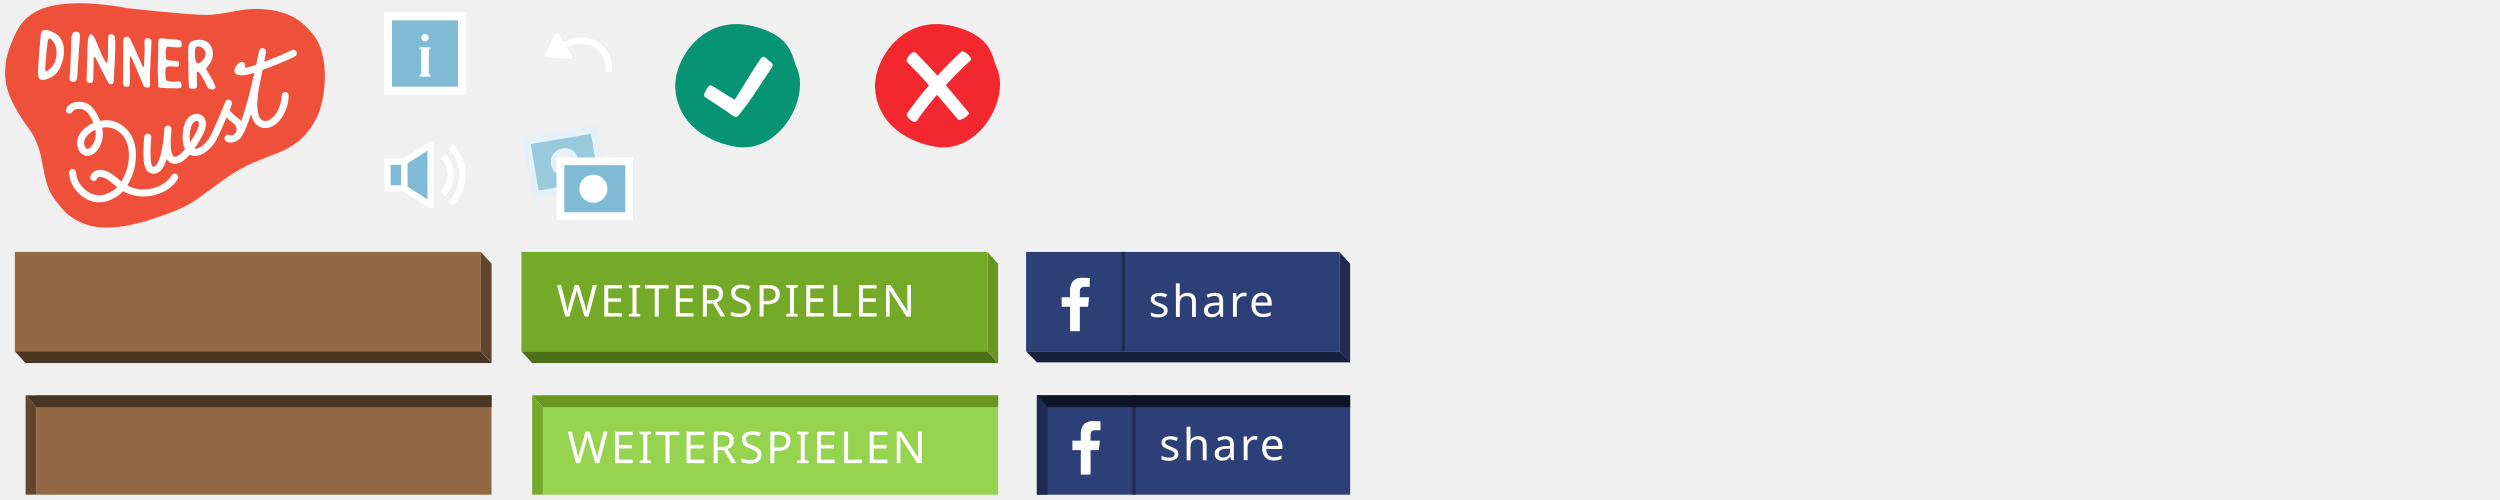
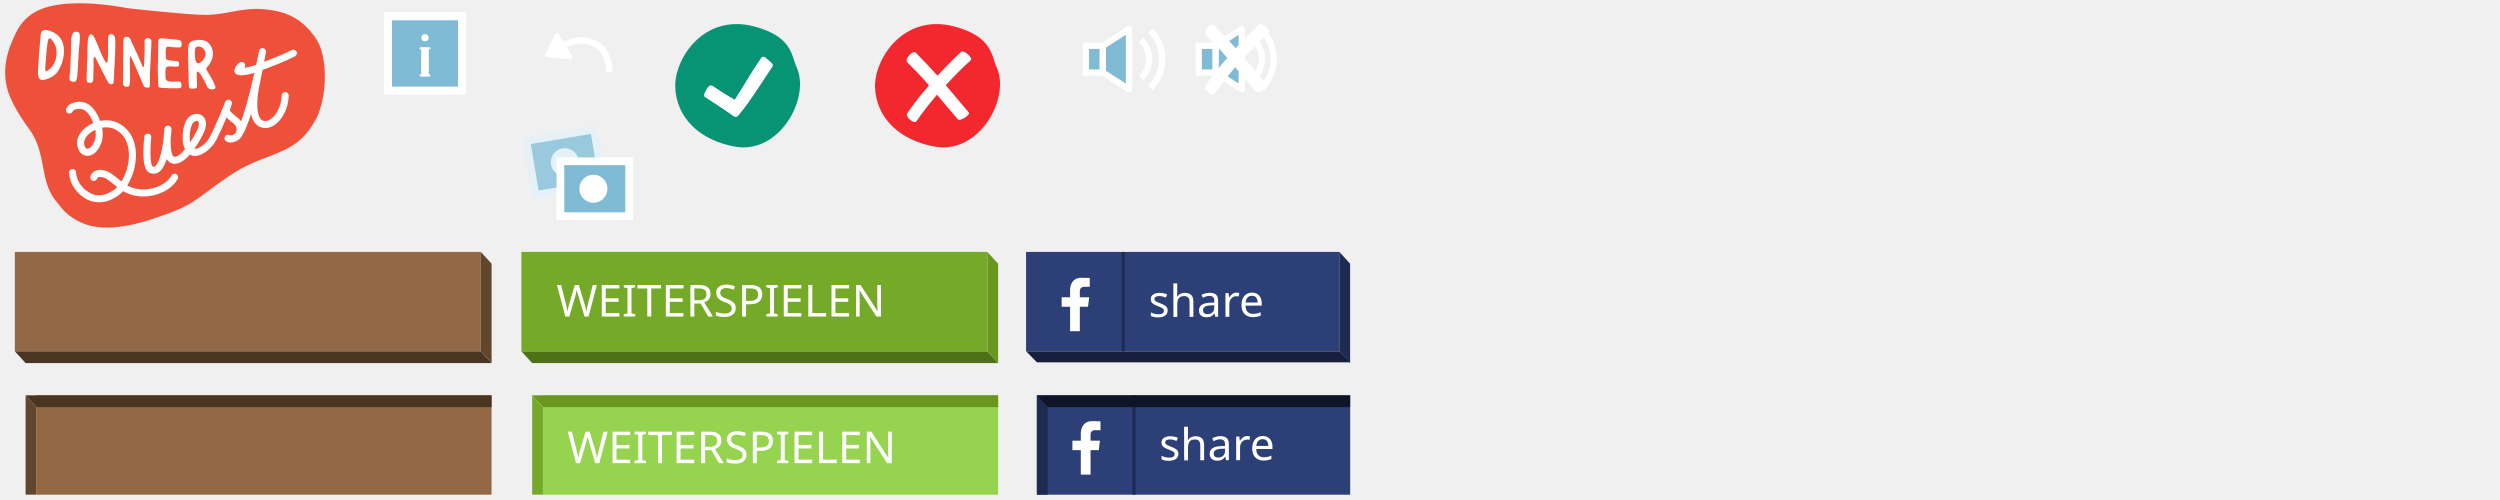
<svg xmlns="http://www.w3.org/2000/svg" version="1.1" id="Layer_1" x="0px" y="0px" width="1000px" height="200px" viewBox="0 0 1000 200" enable-background="new 0 0 1000 200" xml:space="preserve">
  <g id="Ebene_1">
    <g id="Layer_3" display="none">
	</g>
    <g>
      <g>
-         <path fill="#069475" d="M318.807,27.282c-2.3-4.6-1.4-12.7-17.5-16.8c-20.101-5-31.601,13.2-31.2,24.4     c0.4,12.1,9.7,21.3,24.1,23.8C311.706,61.682,324.007,39.482,318.807,27.282z" />
+         <path fill="#069475" d="M318.807,27.282c-2.3-4.6-1.399-12.7-17.5-16.8c-20.101-5-31.601,13.2-31.2,24.4     c0.4,12.1,9.7,21.3,24.101,23.8C311.706,61.682,324.007,39.482,318.807,27.282z" />
      </g>
-       <path fill="#FFFFFF" d="M307.507,24.182c-1.2-1.1-2.2-2.2-3.101-0.9c-4,5.7-7,11.2-10.5,16.6c-2.899-1.6-5.5-3.3-8.399-5.2    c-1.301-0.9-2-0.9-3.5,2.2c-0.801,1.6-0.601,1.5,1,2.6c2.6,1.8,6.399,4.1,9,6c0.6,0.5,1.6,1.3,2.3,1.3c0.8,0,1.2-0.8,1.8-1.5    c4.7-5.8,8.3-11.9,12.6-18.2C309.706,25.782,308.706,25.182,307.507,24.182z" />
+       <path fill="#FFFFFF" d="M307.507,24.182c-1.2-1.1-2.2-2.2-3.102-0.9c-4,5.7-7,11.2-10.5,16.6c-2.898-1.6-5.5-3.3-8.398-5.2    c-1.301-0.9-2-0.9-3.5,2.2c-0.801,1.6-0.602,1.5,1,2.6c2.6,1.8,6.398,4.1,9,6c0.6,0.5,1.6,1.3,2.3,1.3c0.8,0,1.2-0.8,1.8-1.5    c4.7-5.8,8.3-11.9,12.601-18.2C309.706,25.782,308.706,25.182,307.507,24.182z" />
    </g>
    <g>
      <g>
-         <path fill="#F3282E" d="M398.807,27.282c-2.3-4.6-1.4-12.7-17.5-16.8c-20.101-5-31.601,13.2-31.3,24.4     c0.399,12.1,9.699,21.3,24.1,23.8C391.706,61.682,404.007,39.482,398.807,27.282z" />
+         <path fill="#F3282E" d="M398.807,27.282c-2.3-4.6-1.4-12.7-17.5-16.8c-20.101-5-31.601,13.2-31.3,24.4     c0.398,12.1,9.699,21.3,24.1,23.8C391.706,61.682,404.007,39.482,398.807,27.282z" />
      </g>
-       <path fill="#FFFFFF" d="M366.607,48.482c2.5-3.7,5.3-7.2,8.2-10.6c2.5,3,5.8,6.9,8.399,9.9c0.801,0.9,5.101-1.9,4.301-2.8    c-2.801-3.3-6.4-7.6-9.2-10.9c3.2-3.5,6.5-6.8,10-10c1-0.9-2.9-4.3-3.8-3.4c-3.301,3.1-6.5,6.3-9.5,9.6    c-2.5-2.8-6.101-6.6-8.7-9.2c-1.2-1.2-4.601,2.6-3.4,3.8c2.7,2.7,6.3,6.4,8.7,9.3c-3.1,3.5-6,7.2-8.7,11.1    C361.807,46.482,365.607,49.882,366.607,48.482z" />
+       <path fill="#FFFFFF" d="M366.607,48.482c2.5-3.7,5.3-7.2,8.2-10.6c2.5,3,5.8,6.9,8.399,9.9c0.801,0.9,5.101-1.9,4.301-2.8    c-2.801-3.3-6.4-7.6-9.2-10.9c3.2-3.5,6.5-6.8,10-10c1-0.9-2.9-4.3-3.8-3.4c-3.301,3.1-6.5,6.3-9.5,9.6    c-2.5-2.8-6.102-6.6-8.7-9.2c-1.2-1.2-4.601,2.6-3.4,3.8c2.7,2.7,6.301,6.4,8.7,9.3c-3.1,3.5-6,7.2-8.7,11.1    C361.807,46.482,365.607,49.882,366.607,48.482z" />
    </g>
  </g>
  <g>
    <g>
      <g>
        <rect x="155.18" y="6.501" fill="#80BBD5" width="29.64" height="29.762" />
        <path fill="#FFFFFF" d="M183.2,8.12v26.523h-26.4V8.12H183.2 M186.439,4.882h-32.878v33h32.878V4.882L186.439,4.882z" />
      </g>
    </g>
    <rect x="168.476" y="18.964" fill="#FFFFFF" width="3.046" height="11.605" />
    <rect x="167.864" y="18.962" fill="#FFFFFF" width="4.277" height="0.761" />
    <rect x="167.864" y="29.807" fill="#FFFFFF" width="4.277" height="0.761" />
    <circle fill="#FFFFFF" cx="170" cy="15.082" r="1.469" />
  </g>
  <g>
-     <path fill="none" stroke="#FFFFFF" stroke-width="2.5" d="M222.445,21.162c5.311-7.537,21.191-7.537,21.191,7.581" />
+     <path fill="none" stroke="#FFFFFF" stroke-width="2.5" d="M222.445,21.162c5.312-7.537,21.191-7.537,21.191,7.581" />
    <polygon fill="#FFFFFF" stroke="#FFFFFF" stroke-width="1.601" stroke-linejoin="round" points="228.157,22.865 218.779,22.093    222.775,14.021  " />
  </g>
  <g>
    <g>
      <g>
-         <rect x="212.165" y="53.911" transform="matrix(-0.9861 0.1664 -0.1664 -0.9861 459.4687 91.2572)" fill="#99C9DD" width="27.492" height="21.931" />
-         <path fill="#E6F1F7" d="M236.376,53.554l3.139,18.585l-24.071,4.064l-3.137-18.588L236.376,53.554 M238.903,50l-30.149,5.088     l4.163,24.669l30.152-5.092L238.903,50L238.903,50z" />
+         <rect x="212.156" y="53.908" transform="matrix(0.9861 -0.1664 0.1664 0.9861 -7.6455 38.4939)" fill="#99C9DD" width="27.493" height="21.932" />
+         <path fill="#E6F1F7" d="M236.376,53.554l3.139,18.585l-24.071,4.064l-3.137-18.588L236.376,53.554 M238.903,50l-30.148,5.088     l4.163,24.669l30.151-5.092L238.903,50L238.903,50z" />
      </g>
    </g>
    <circle fill="#E6F1F7" cx="225.911" cy="64.878" r="5.609" />
    <g>
      <g>
-         <rect x="224.164" y="64.525" fill="#80BBD5" width="27.493" height="21.933" />
-         <path fill="#FFFFFF" d="M250.115,66.067v18.85h-24.41v-18.85H250.115 M253.199,62.983h-30.577V88h30.577V62.983L253.199,62.983z" />
+         <rect x="224.164" y="64.525" fill="#80BBD5" width="27.492" height="21.933" />
+         <path fill="#FFFFFF" d="M250.115,66.067v18.85h-24.409v-18.85H250.115 M253.199,62.983h-30.577V88h30.577V62.983L253.199,62.983z     " />
      </g>
    </g>
    <circle fill="#FFFFFF" cx="237.364" cy="75.492" r="5.611" />
  </g>
  <g>
    <g>
-       <rect x="155.002" y="64.648" fill="#80BBD5" stroke="#FFFFFF" stroke-width="2.5" width="6.775" height="10.704" />
-       <polygon fill="#80BBD5" stroke="#FFFFFF" stroke-width="2.5" stroke-linejoin="round" points="172.222,82.036 161.778,75.352     161.778,64.648 172.222,57.964   " />
+       <rect x="479.502" y="18.318" fill="#80BBD5" stroke="#FFFFFF" stroke-width="2.5" width="6.774" height="10.704" />
+       <polygon fill="#80BBD5" stroke="#FFFFFF" stroke-width="2.5" stroke-linejoin="round" points="496.722,35.707 486.278,29.022     486.278,18.318 496.722,11.634   " />
    </g>
-     <path fill="none" stroke="#FFFFFF" stroke-width="2.5" d="M180.255,58.556c6.32,6.32,6.32,16.566,0,22.888" />
-     <path fill="none" stroke="#FFFFFF" stroke-width="2.5" d="M177.123,62.441c4.175,4.175,4.175,10.943,0,15.118" />
+     <path fill="none" stroke="#FFFFFF" stroke-width="2.501" d="M504.754,12.227c6.325,6.32,6.325,16.566,0,22.888" />
+     <path fill="none" stroke="#FFFFFF" stroke-width="2.5" d="M501.624,16.111c4.174,4.175,4.174,10.943,0,15.118" />
  </g>
  <g>
    <g>
      <g>
-         <path fill="#EF503A" d="M125.858,14.634c-4.457-5.932-9.543-10.158-20.825-10.975c-8.794-0.635-14.409,2.313-22.899,2.299     c-7.685-0.015-31.451-2.727-31.451-2.727s-16.213-3.455-28.947-1.09C9.52,4.414,6.807,11.839,4.483,17.406     c-2.285,5.482-3.118,11.35-1.803,17.237c1.143,5.119,4.883,11.414,8.973,16.945c7.089,9.584,4.027,20.163,10.402,28.397     c3.006,3.884,4.902,6.448,10.228,8.938c5.511,2.572,14.052,3.559,29.05-1.445c15.461-5.156,15.766-6.729,24.787-13.199     c8.37-6.008,11.461-7.964,21.611-11.756c8.891-3.323,14.041-6.297,18.677-14.953C130.639,39.67,131.787,22.523,125.858,14.634z" />
+         <path fill="#EF503A" d="M125.858,14.634c-4.457-5.932-9.543-10.158-20.824-10.975c-8.795-0.635-14.409,2.313-22.899,2.299     c-7.685-0.015-31.451-2.727-31.451-2.727S34.47-0.224,21.736,2.141C9.52,4.414,6.807,11.839,4.483,17.406     c-2.284,5.482-3.117,11.35-1.803,17.237c1.144,5.119,4.883,11.414,8.973,16.945c7.09,9.584,4.027,20.163,10.402,28.397     c3.006,3.884,4.902,6.448,10.229,8.938c5.511,2.572,14.052,3.559,29.05-1.445c15.461-5.156,15.766-6.729,24.787-13.199     c8.37-6.008,11.461-7.964,21.61-11.756c8.892-3.323,14.041-6.297,18.678-14.953C130.639,39.67,131.787,22.523,125.858,14.634z" />
      </g>
    </g>
    <g>
      <g>
-         <path fill="#FFFFFF" d="M70.559,69.629c-0.678-0.383-1.539-0.146-1.924,0.531c-2.848,5.023-11.277,7.184-17.021,4.369     c-0.23-0.113-0.457-0.238-0.68-0.363c0.604-1.004,1.207-2.203,1.814-3.665c1.034-2.489,1.979-6.593,1.523-10.649     c-0.552-4.906-2.98-8.594-7.021-10.666c-2.295-1.174-4.848-1.313-7.209-0.834c-1.125-2.916-3.084-6.844-7.107-7.549     c-2.329-0.401-5.279,0.35-6.416,2.565c-0.355,0.692-0.082,1.544,0.611,1.9c0.694,0.354,1.545,0.08,1.9-0.614     c0.469-0.914,2.148-1.288,3.419-1.069c1.961,0.341,3.519,2.124,4.892,5.606c-1.137,0.48-2.17,1.091-3.029,1.762     c-2.701,2.107-3.951,4.931-3.342,7.548c0.662,2.858,2.344,3.595,3.289,3.781c1.713,0.337,3.572-0.585,4.855-2.4     c1.822-2.579,2.402-5.533,1.738-8.81c1.738-0.304,3.549-0.171,5.111,0.628c3.203,1.64,5.055,4.489,5.502,8.468     c0.395,3.52-0.422,7.086-1.322,9.25c-0.531,1.275-1.039,2.309-1.541,3.16c-0.475-0.365-0.947-0.743-1.43-1.131     c-0.924-0.742-1.879-1.51-2.893-2.196c-1.201-0.812-3.736-1.765-5.791-1.068c-1.135,0.386-1.938,1.194-2.322,2.345     c-0.248,0.739,0.152,1.54,0.891,1.788c0.738,0.245,1.539-0.151,1.787-0.892c0.102-0.306,0.261-0.471,0.551-0.568     c0.871-0.295,2.439,0.15,3.303,0.734c0.917,0.619,1.787,1.318,2.705,2.057c0.498,0.402,1.002,0.805,1.518,1.202     c-1.106,1.137-2.248,1.72-3.578,2.397c-2.297,1.166-5.16,1.158-7.291-0.021c-3.363-1.859-5.459-4.955-5.607-8.279     c-0.034-0.778-0.709-1.391-1.473-1.347c-0.777,0.035-1.381,0.694-1.348,1.472c0.193,4.313,2.834,8.287,7.061,10.627     c1.486,0.82,3.221,1.232,4.976,1.232c1.705,0,3.429-0.389,4.962-1.168c1.584-0.805,3.118-1.588,4.646-3.303     c0.357,0.213,0.722,0.418,1.102,0.604c2.129,1.045,4.529,1.531,6.943,1.531c5.605,0,11.279-2.633,13.777-7.041     C71.475,70.875,71.239,70.014,70.559,69.629z M36.809,58.252c-0.705,0.999-1.538,1.352-2.006,1.26     c-0.469-0.092-0.861-0.691-1.084-1.648c-0.51-2.191,1.459-4.008,2.328-4.686c0.61-0.478,1.322-0.906,2.094-1.258     C38.561,54.309,38.119,56.397,36.809,58.252z" />
-         <path fill="#FFFFFF" d="M118.615,20.64c-0.351-0.696-1.2-0.975-1.896-0.623c-3.549,1.789-7.332,3.285-11.071,4.701l0.432-2.189     c0.131-0.656,0.236-1.205,0.318-1.617c0.147-0.766-0.351-1.506-1.116-1.654c-0.763-0.148-1.505,0.348-1.655,1.113l-0.095,0.477     c-0.161,0.818-0.53,2.65-1.048,5.053c-2.064,0.73-3.682,1.113-4.801,1.285c0.373-0.371,0.52-0.938,0.334-1.465     c-0.258-0.736-1.064-1.123-1.801-0.865c-1.398,0.492-2.252,2.211-2.461,3.178c-0.061,0.286-0.031,0.584,0.082,0.854     c0.383,0.895,1.408,1.229,2.719,1.229c1.535,0,3.461-0.455,5.219-1c-0.486,2.146-1.043,4.522-1.648,6.931     c-1.488,5.928-2.721,9.863-3.693,12.477c-0.602-0.881-1.371-1.454-2.008-1.932c-0.299-0.222-0.578-0.432-0.816-0.65     c-1.336-1.219-1.666-1.668-1.705-1.82c-0.002-0.115,0.15-0.516,0.275-0.834c0.16-0.422,0.363-0.943,0.562-1.62     c0.216-0.728-0.181-1.491-0.897-1.735c-0.715-0.245-1.494,0.12-1.771,0.824c-0.045,0.117-4.629,11.878-6.695,14.939     c-1.391,2.061-4.082,4.111-5.652,3.836c1.701-2.389,2.967-4.789,3.439-5.725c1.898-3.719,1.143-5.806,0.525-6.72     c-0.73-1.079-1.989-1.649-3.353-1.524c-1.764,0.16-3.357,1.393-4.156,3.215c-1.525,3.479-1.057,7.904-1.035,8.093     c0.001,0.022,0.006,0.047,0.01,0.069c0.186,1.146,0.48,2.053,0.84,2.771c-1.918,2.287-3.574,3.354-4.537,2.879     c-0.848-0.416-1.298-3.416-1.186-7.035c0.196-1.76,0.28-3.18,0.311-3.852c0.034-0.754-0.531-1.404-1.285-1.471     c-0.744-0.063-1.426,0.471-1.524,1.221c-0.111,0.851-0.275,2.309-0.335,3.973c-0.573,4.82-1.783,10.063-3.521,11.111     c-0.195,0.119-0.445,0.227-0.939,0.006c-0.836-0.832-1.055-6.197-0.469-11.542c0.084-0.776-0.476-1.474-1.25-1.558     c-0.769-0.086-1.474,0.474-1.56,1.248c-0.011,0.123-0.329,3.055-0.335,6.188c-0.014,4.898,0.721,7.43,2.376,8.203     c0.589,0.273,1.175,0.412,1.747,0.412c0.656,0,1.293-0.182,1.889-0.539c1.484-0.898,2.553-2.945,3.316-5.34     c0.389,0.671,0.889,1.195,1.521,1.508c2.607,1.281,5.375-0.646,7.696-3.285c0.394,0.221,0.784,0.357,1.149,0.439     c3.361,0.734,7.092-2.68,8.66-5.002c1.287-1.91,3.338-6.582,4.886-10.303c0.313,0.322,0.677,0.668,1.1,1.055     c0.34,0.31,0.691,0.57,1.031,0.826c0.979,0.733,1.688,1.26,1.846,2.634c0.07,0.624-0.027,1.138-0.287,1.56     c-0.143,0.197-0.262,0.334-0.356,0.428c-0.005,0.006-0.011,0.013-0.019,0.02c-0.024,0.021-0.047,0.043-0.066,0.06     c-0.653,0.542-1.48,0.664-1.803,0.631c-0.521-0.398-1.267-0.394-1.78,0.051c-0.591,0.507-0.658,1.4-0.15,1.989     c0.926,1.077,2.838,0.914,4.221,0.31c1.184-0.519,2.056-1.348,2.565-2.381c1.19-1.927,2.392-5.032,3.524-8.612     c0.281,1.396,0.738,2.544,1.371,3.432c0.912,1.283,2.209,2.051,3.75,2.221c1.711,0.19,3.549-0.49,5.176-1.912     c2.832-2.475,4.654-6.696,4.76-11.023c0.02-0.779-0.596-1.426-1.375-1.445c-0.012-0.002-0.023-0.002-0.035-0.002     c-0.764,0-1.393,0.611-1.41,1.377c-0.086,3.508-1.576,7.027-3.797,8.969c-1.023,0.896-2.092,1.331-3.01,1.232     c-0.748-0.084-1.307-0.416-1.756-1.049c-2.064-2.902-0.949-10.393-0.345-13.035c0.002-0.014,0.006-0.027,0.008-0.043l1.238-6.284     c4.332-1.623,8.783-3.32,12.983-5.439C118.686,22.185,118.967,21.337,118.615,20.64z M76.03,56.961     c-0.031-0.146-0.059-0.293-0.082-0.436c-0.038-0.379-0.34-3.974,0.818-6.617c0.463-1.055,1.271-1.486,1.826-1.537     c0.238-0.022,0.567,0.013,0.76,0.296c0.349,0.516,0.347,1.799-0.706,3.858C78.635,52.552,77.567,54.657,76.03,56.961z" />
+         <path fill="#FFFFFF" d="M70.559,69.629c-0.678-0.383-1.539-0.146-1.924,0.531c-2.848,5.023-11.277,7.184-17.021,4.369     c-0.229-0.113-0.456-0.238-0.68-0.363c0.604-1.004,1.207-2.203,1.814-3.665c1.034-2.489,1.979-6.593,1.522-10.649     c-0.552-4.906-2.979-8.594-7.021-10.666c-2.295-1.174-4.849-1.313-7.209-0.834c-1.125-2.916-3.084-6.844-7.107-7.549     c-2.329-0.401-5.279,0.35-6.416,2.565c-0.354,0.692-0.082,1.544,0.611,1.9c0.693,0.354,1.545,0.08,1.899-0.614     c0.47-0.914,2.148-1.288,3.419-1.069c1.962,0.341,3.52,2.124,4.893,5.606c-1.137,0.48-2.17,1.091-3.029,1.762     c-2.701,2.107-3.951,4.931-3.342,7.548c0.662,2.858,2.344,3.595,3.289,3.781c1.713,0.337,3.572-0.585,4.854-2.4     c1.822-2.579,2.402-5.533,1.738-8.81c1.738-0.304,3.549-0.171,5.111,0.628c3.203,1.64,5.055,4.489,5.502,8.468     c0.395,3.52-0.422,7.086-1.322,9.25c-0.531,1.275-1.039,2.309-1.541,3.16c-0.475-0.365-0.947-0.743-1.43-1.131     c-0.924-0.742-1.879-1.51-2.894-2.196c-1.2-0.812-3.735-1.765-5.791-1.068c-1.135,0.386-1.938,1.194-2.321,2.345     c-0.248,0.739,0.151,1.54,0.891,1.788c0.738,0.245,1.539-0.151,1.787-0.892c0.102-0.306,0.261-0.471,0.551-0.568     c0.871-0.295,2.439,0.15,3.303,0.734c0.917,0.619,1.787,1.318,2.705,2.057c0.498,0.402,1.002,0.805,1.519,1.202     c-1.106,1.137-2.248,1.72-3.578,2.397c-2.297,1.166-5.16,1.158-7.291-0.021c-3.363-1.859-5.459-4.955-5.607-8.279     c-0.033-0.778-0.709-1.391-1.473-1.347c-0.777,0.035-1.381,0.694-1.348,1.472c0.192,4.313,2.834,8.287,7.061,10.627     c1.486,0.82,3.221,1.232,4.977,1.232c1.705,0,3.429-0.389,4.962-1.168c1.584-0.805,3.117-1.588,4.646-3.303     c0.357,0.213,0.722,0.418,1.103,0.604c2.129,1.045,4.528,1.531,6.942,1.531c5.605,0,11.279-2.633,13.777-7.041     C71.475,70.875,71.239,70.014,70.559,69.629z M36.809,58.252c-0.705,0.999-1.538,1.352-2.006,1.26     c-0.469-0.092-0.861-0.691-1.084-1.648c-0.51-2.191,1.459-4.008,2.328-4.686c0.61-0.478,1.322-0.906,2.094-1.258     C38.561,54.309,38.119,56.397,36.809,58.252z" />
+         <path fill="#FFFFFF" d="M118.615,20.64c-0.351-0.696-1.199-0.975-1.896-0.623c-3.549,1.789-7.332,3.285-11.071,4.701l0.433-2.189     c0.131-0.656,0.235-1.205,0.317-1.617c0.147-0.766-0.351-1.506-1.115-1.654c-0.764-0.148-1.506,0.348-1.655,1.113l-0.095,0.477     c-0.161,0.818-0.53,2.65-1.049,5.053c-2.063,0.73-3.682,1.113-4.801,1.285c0.373-0.371,0.521-0.938,0.334-1.465     c-0.258-0.736-1.063-1.123-1.801-0.865c-1.398,0.492-2.252,2.211-2.461,3.178c-0.062,0.286-0.031,0.584,0.082,0.854     c0.383,0.895,1.408,1.229,2.719,1.229c1.535,0,3.461-0.455,5.219-1c-0.485,2.146-1.043,4.522-1.647,6.931     c-1.488,5.928-2.722,9.863-3.693,12.477c-0.602-0.881-1.371-1.454-2.008-1.932c-0.299-0.222-0.578-0.432-0.816-0.65     c-1.336-1.219-1.666-1.668-1.705-1.82c-0.002-0.115,0.15-0.516,0.275-0.834c0.16-0.422,0.363-0.943,0.563-1.62     c0.216-0.728-0.182-1.491-0.897-1.735c-0.715-0.245-1.494,0.12-1.771,0.824c-0.046,0.117-4.63,11.878-6.695,14.939     c-1.392,2.061-4.082,4.111-5.652,3.836c1.701-2.389,2.967-4.789,3.439-5.725c1.897-3.719,1.143-5.806,0.524-6.72     c-0.729-1.079-1.988-1.649-3.353-1.524c-1.764,0.16-3.357,1.393-4.156,3.215c-1.524,3.479-1.057,7.904-1.035,8.093     c0.001,0.022,0.006,0.047,0.011,0.069c0.186,1.146,0.479,2.053,0.84,2.771c-1.918,2.287-3.574,3.354-4.537,2.879     c-0.849-0.416-1.298-3.416-1.187-7.035c0.196-1.76,0.28-3.18,0.312-3.852c0.034-0.754-0.531-1.404-1.285-1.471     c-0.744-0.063-1.426,0.471-1.524,1.221c-0.11,0.851-0.274,2.309-0.335,3.973c-0.572,4.82-1.782,10.063-3.521,11.111     c-0.195,0.119-0.445,0.227-0.939,0.006c-0.836-0.832-1.055-6.197-0.469-11.542c0.084-0.776-0.476-1.474-1.25-1.558     c-0.769-0.086-1.474,0.474-1.56,1.248c-0.012,0.123-0.329,3.055-0.335,6.188c-0.015,4.898,0.721,7.43,2.376,8.203     c0.589,0.273,1.175,0.412,1.746,0.412c0.656,0,1.294-0.182,1.89-0.539c1.483-0.898,2.553-2.945,3.315-5.34     c0.39,0.671,0.89,1.195,1.521,1.508c2.606,1.281,5.375-0.646,7.696-3.285c0.394,0.221,0.783,0.357,1.148,0.439     c3.361,0.734,7.092-2.68,8.66-5.002c1.287-1.91,3.338-6.582,4.886-10.303c0.313,0.322,0.678,0.668,1.101,1.055     c0.34,0.31,0.69,0.57,1.03,0.826c0.979,0.733,1.688,1.26,1.847,2.634c0.069,0.624-0.027,1.138-0.287,1.56     c-0.144,0.197-0.262,0.334-0.356,0.428c-0.005,0.006-0.011,0.013-0.019,0.02c-0.024,0.021-0.047,0.043-0.066,0.06     c-0.652,0.542-1.479,0.664-1.803,0.631c-0.521-0.398-1.267-0.394-1.78,0.051c-0.591,0.507-0.658,1.4-0.149,1.989     c0.926,1.077,2.838,0.914,4.221,0.31c1.184-0.519,2.056-1.348,2.565-2.381c1.189-1.927,2.392-5.032,3.523-8.612     c0.281,1.396,0.738,2.544,1.371,3.432c0.912,1.283,2.209,2.051,3.75,2.221c1.711,0.19,3.549-0.49,5.176-1.912     c2.832-2.475,4.654-6.696,4.76-11.023c0.021-0.779-0.596-1.426-1.375-1.445c-0.012-0.002-0.022-0.002-0.034-0.002     c-0.765,0-1.394,0.611-1.41,1.377c-0.086,3.508-1.576,7.027-3.797,8.969c-1.023,0.896-2.093,1.331-3.011,1.232     c-0.748-0.084-1.307-0.416-1.756-1.049c-2.063-2.902-0.948-10.393-0.345-13.035c0.002-0.014,0.006-0.027,0.008-0.043l1.238-6.284     c4.332-1.623,8.783-3.32,12.983-5.439C118.686,22.185,118.967,21.337,118.615,20.64z M76.03,56.961     c-0.03-0.146-0.059-0.293-0.082-0.436c-0.037-0.379-0.34-3.974,0.818-6.617c0.463-1.055,1.271-1.486,1.826-1.537     c0.238-0.022,0.567,0.013,0.76,0.296c0.35,0.516,0.348,1.799-0.706,3.858C78.635,52.552,77.567,54.657,76.03,56.961z" />
      </g>
      <g>
        <g>
-           <path fill="#FFFFFF" d="M16.321,13.591c-0.206,1.447-1.135,13.949-1.184,15.129c-0.027,0.672,0.162,2.166,0.584,2.699      c1.188,1.505,4.945-0.436,6.297-1.564c0.971-0.811,1.465-1.797,2.017-2.877c0.997-1.936,1.579-4.338,1.558-6.563      c-0.021-2.248-0.535-4.23-2.112-5.98C22.271,13.091,16.797,10.167,16.321,13.591z M22.221,23.962      c-0.348,1.176-0.879,2.176-1.688,3.029c-0.188,0.201-0.39,0.393-0.612,0.576c-0.393,0.33-1.324,1.203-1.672,0.834      c-0.311-0.32-0.064-2.746-0.021-3.188c0.215-2.34,0.578-8.83,1.242-9.676c0.836-1.074,2.647,2.301,2.918,3.469      C22.781,20.73,22.729,22.251,22.221,23.962z" />
+           <path fill="#FFFFFF" d="M16.321,13.591c-0.205,1.447-1.135,13.949-1.184,15.129c-0.027,0.672,0.162,2.166,0.584,2.699      c1.188,1.505,4.945-0.436,6.297-1.564c0.971-0.811,1.465-1.797,2.018-2.877c0.997-1.936,1.578-4.338,1.558-6.563      c-0.021-2.248-0.535-4.23-2.112-5.98C22.271,13.091,16.797,10.167,16.321,13.591z M22.221,23.962      c-0.348,1.176-0.879,2.176-1.688,3.029c-0.188,0.201-0.391,0.393-0.612,0.576c-0.394,0.33-1.324,1.203-1.672,0.834      c-0.312-0.32-0.064-2.746-0.021-3.188c0.215-2.34,0.578-8.83,1.242-9.676c0.836-1.074,2.647,2.301,2.918,3.469      C22.781,20.73,22.729,22.251,22.221,23.962z" />
        </g>
        <g>
-           <path fill="#FFFFFF" d="M31.526,12.966c-0.409-0.254-1.279-0.418-1.861-0.152c-0.76,0.344-1.137,1.748-1.148,3.115      c-0.021,2.438-0.338,11.293-0.543,13.342c-0.084,0.844-0.274,1.828-0.094,2.67c0.142,0.663,1.646,0.987,2.166,0.696      c0.609-0.341,0.764-1.454,0.836-2.062c0.203-1.719,0.52-8.914,0.723-11.406C31.604,19.169,32.43,13.531,31.526,12.966z" />
+           <path fill="#FFFFFF" d="M31.526,12.966c-0.408-0.254-1.278-0.418-1.86-0.152c-0.761,0.344-1.138,1.748-1.148,3.115      c-0.021,2.438-0.338,11.293-0.543,13.342c-0.084,0.844-0.273,1.828-0.094,2.67c0.142,0.663,1.646,0.987,2.166,0.696      c0.608-0.341,0.764-1.454,0.836-2.062c0.203-1.719,0.52-8.914,0.723-11.406C31.604,19.169,32.43,13.531,31.526,12.966z" />
        </g>
        <g>
-           <path fill="#FFFFFF" d="M58.799,15.23c-1.39,0.281-0.963,2.371-0.936,3.357c0.046,1.977-0.249,7.102-0.273,7.666      c-0.031,0.719-0.276,0.813-0.629,0.166c-0.266-0.49-1.75-4.086-2.326-5.375c-0.451-1.006-1.91-4.018-2.141-4.605      c-0.16-0.424-0.451-1.045-0.775-1.363c-0.424-0.42-1.217-0.467-1.75-0.221c-0.082,0.041-0.15,0.086-0.211,0.135      c-0.311,0.26-0.334,0.672-0.392,1.135c-0.11,0.881-0.11,13.484-0.114,15.002c-0.002,0.826-0.158,1.649-0.023,2.475      c0.16,1,1.051,1.215,1.938,1.071c0.627-0.1,0.598-0.454,0.717-1.049c0.395-1.999-0.232-10.956,0.229-11.19      c0.377-0.191,5.15,11.591,5.43,12.035c0.205,0.323,0.532,0.449,0.909,0.528c0.579,0.123,1.382,0.213,1.472-0.52      c0.226-1.857-0.08-3.724,0.082-5.554c0.037-0.443,0.438-8.756,0.475-9.859c0.029-0.953,0.189-2.648,0.004-3.07      C60.291,15.566,59.27,15.134,58.799,15.23z" />
+           <path fill="#FFFFFF" d="M58.799,15.23c-1.39,0.281-0.963,2.371-0.937,3.357c0.047,1.977-0.249,7.102-0.272,7.666      c-0.031,0.719-0.276,0.813-0.629,0.166c-0.267-0.49-1.75-4.086-2.326-5.375c-0.451-1.006-1.91-4.018-2.141-4.605      c-0.16-0.424-0.451-1.045-0.775-1.363c-0.424-0.42-1.217-0.467-1.75-0.221c-0.082,0.041-0.15,0.086-0.211,0.135      c-0.312,0.26-0.334,0.672-0.392,1.135c-0.11,0.881-0.11,13.484-0.114,15.002c-0.002,0.826-0.158,1.649-0.023,2.475      c0.16,1,1.051,1.215,1.938,1.071c0.627-0.1,0.598-0.454,0.717-1.049c0.395-1.999-0.232-10.956,0.229-11.19      c0.378-0.191,5.15,11.591,5.431,12.035c0.205,0.323,0.532,0.449,0.909,0.528c0.578,0.123,1.382,0.213,1.472-0.52      c0.226-1.857-0.08-3.724,0.082-5.554c0.037-0.443,0.438-8.756,0.475-9.859c0.029-0.953,0.189-2.648,0.004-3.07      C60.291,15.566,59.27,15.134,58.799,15.23z" />
        </g>
        <g>
-           <path fill="#FFFFFF" d="M43.334,14.451c-0.172,0.834-0.111,6.111-0.111,6.111s0.074,4.287-0.534,4.557      c-0.283,0.125-0.871-1.025-0.871-1.025c-0.564-1.01-0.68-1.287-1.092-2.131c-0.406-0.824-1.674-4.125-2.053-4.883      c-0.213-0.428-1.332-3.826-2.504-3.322c-0.371,0.156-0.615,0.584-0.777,1.125c-0.338,1.125-0.322,2.742-0.387,3.436      c-0.133,1.416-0.012,2.895-0.078,4.32c-0.068,1.504-0.307,8.145-0.303,8.805c0.01,0.555-0.029,1.452,0.646,1.623      c0.323,0.079,0.874,0.04,1.247,0.033c0.803-0.024,0.789-1.607,0.789-1.607s0.141-5.303,0.139-5.785      c-0.002-0.357-0.111-2.129,0.051-2.631c0.066-0.205,0.285-0.453,0.495-0.24c0.179,0.176,0.331,0.504,0.433,0.732      c0.113,0.256,4.803,9.503,5.063,9.745c0.574,0.551,1.783,0.554,1.934-0.324c0.246-1.42,0.146-3.417,0.301-5.187      c0.041-0.443,0.717-10.816,0.242-12.855C45.564,13.226,43.559,13.376,43.334,14.451z" />
+           <path fill="#FFFFFF" d="M43.334,14.451c-0.172,0.834-0.111,6.111-0.111,6.111s0.074,4.287-0.534,4.557      c-0.283,0.125-0.871-1.025-0.871-1.025c-0.563-1.01-0.68-1.287-1.092-2.131c-0.406-0.824-1.674-4.125-2.053-4.883      c-0.213-0.428-1.332-3.826-2.504-3.322c-0.371,0.156-0.615,0.584-0.777,1.125c-0.338,1.125-0.322,2.742-0.387,3.436      c-0.133,1.416-0.012,2.895-0.078,4.32c-0.068,1.504-0.307,8.145-0.303,8.805c0.01,0.555-0.029,1.452,0.646,1.623      c0.323,0.079,0.874,0.04,1.247,0.033c0.803-0.024,0.789-1.607,0.789-1.607s0.141-5.303,0.139-5.785      c-0.002-0.357-0.11-2.129,0.052-2.631c0.065-0.205,0.284-0.453,0.495-0.24c0.179,0.176,0.33,0.504,0.433,0.732      c0.113,0.256,4.803,9.503,5.063,9.745c0.574,0.551,1.783,0.554,1.935-0.324c0.246-1.42,0.146-3.417,0.301-5.187      c0.041-0.443,0.717-10.816,0.242-12.855C45.564,13.226,43.559,13.376,43.334,14.451z" />
        </g>
        <g>
-           <path fill="#FFFFFF" d="M67.105,18.628c0.557,0.047,1.459,0.193,2.011,0.225c0,0,2.489,0.234,3.079,0.043      c0.541-0.176,0.459-0.996,0.464-1.453c0.005-0.379-0.054-0.76-0.302-1.08c-0.377-0.488-2.809-0.613-3.441-0.674      c-1.195-0.117-3.652-0.32-3.652-0.32c-0.486-0.07-1.207-0.15-1.592,0.225c-0.465,0.451-0.359,1.5-0.383,2.104      c-0.033,0.92,0,6.471-0.15,8.338c-0.145,1.707,0.16,7.353,0.197,7.942c0.027,0.484-0.125,0.576,0.242,0.963      c0.291,0.307,8.244,0.577,8.682,0.229c0.531-0.419,0.332-1.311,0.225-1.941c-0.15-0.857-1.445-0.592-2.111-0.595      c-1.086-0.007-3.07,0.292-3.848-0.643c-0.361-0.434-0.295-0.889-0.318-1.416c-0.025-0.627-0.16-3.15,0.252-3.602      c0.426-0.465,1.648-0.439,2.316-0.42c0.453,0.014,2.318,0.373,2.682-0.09c0.215-0.273,0.273-1.639-0.154-1.863      c-0.418-0.221-2.664-0.352-3.252-0.41c-0.846-0.078-1.709-0.184-1.707-1.242C66.346,22.453,65.879,18.525,67.105,18.628z" />
+           <path fill="#FFFFFF" d="M67.105,18.628c0.558,0.047,1.459,0.193,2.012,0.225c0,0,2.488,0.234,3.078,0.043      c0.541-0.176,0.459-0.996,0.465-1.453c0.005-0.379-0.055-0.76-0.303-1.08c-0.377-0.488-2.809-0.613-3.44-0.674      c-1.195-0.117-3.652-0.32-3.652-0.32c-0.486-0.07-1.207-0.15-1.592,0.225c-0.465,0.451-0.359,1.5-0.383,2.104      c-0.033,0.92,0,6.471-0.15,8.338c-0.145,1.707,0.16,7.353,0.197,7.942c0.026,0.484-0.125,0.576,0.242,0.963      c0.291,0.307,8.243,0.577,8.682,0.229c0.531-0.419,0.332-1.311,0.225-1.941c-0.149-0.857-1.444-0.592-2.11-0.595      c-1.086-0.007-3.07,0.292-3.849-0.643c-0.36-0.434-0.295-0.889-0.317-1.416c-0.025-0.627-0.16-3.15,0.252-3.602      c0.426-0.465,1.647-0.439,2.315-0.42c0.453,0.014,2.318,0.373,2.683-0.09c0.215-0.273,0.272-1.639-0.154-1.863      c-0.418-0.221-2.664-0.352-3.252-0.41c-0.846-0.078-1.709-0.184-1.707-1.242C66.346,22.453,65.879,18.525,67.105,18.628z" />
        </g>
        <g>
-           <path fill="#FFFFFF" d="M82.735,28.103c-0.361-0.723-0.311-0.811,0.225-1.414c0.355-0.4,0.703-0.766,0.984-1.232      c2.561-4.244,0.537-7.43-0.824-8.529c-1.313-1.057-3.145-0.986-3.145-0.986s-2.719-0.078-3.846,0.916      c-0.785,0.693-0.9,2.426-0.891,3.52c0.02,1.629,0.191,14.376,0.383,14.733c0.286,0.542,2.697,0.412,3.006,0.076      c0.321-0.359,0.157-2.014,0.157-2.014s-0.089-2.106-0.097-3.159c-0.004-0.395-0.094-1.125,0.23-1.326      c0.986-0.611,4.03,6.067,4.03,6.067c0.405,1.125,2.776,1.387,3.185,0.462C86.58,34.198,83.094,28.816,82.735,28.103z       M80.252,24.903c-1.656,1.231-2.129-0.548-2.25-2.026c-0.072-0.896-0.061-1.615-0.031-2.516c0.031-1.01,0.357-1.715,1.113-1.756      c0.189-0.008,1.412-0.221,2.518,1.162C83,21.517,81.866,23.703,80.252,24.903z" />
+           <path fill="#FFFFFF" d="M82.735,28.103c-0.36-0.723-0.311-0.811,0.226-1.414c0.354-0.4,0.703-0.766,0.983-1.232      c2.562-4.244,0.537-7.43-0.823-8.529c-1.313-1.057-3.146-0.986-3.146-0.986s-2.719-0.078-3.846,0.916      c-0.785,0.693-0.9,2.426-0.892,3.52c0.021,1.629,0.191,14.376,0.384,14.733c0.286,0.542,2.696,0.412,3.006,0.076      c0.321-0.359,0.157-2.014,0.157-2.014s-0.09-2.106-0.098-3.159c-0.004-0.395-0.094-1.125,0.23-1.326      c0.985-0.611,4.029,6.067,4.029,6.067c0.405,1.125,2.776,1.387,3.186,0.462C86.58,34.198,83.094,28.816,82.735,28.103z       M80.252,24.903c-1.656,1.231-2.129-0.548-2.25-2.026c-0.072-0.896-0.062-1.615-0.031-2.516c0.031-1.01,0.357-1.715,1.113-1.756      c0.188-0.008,1.412-0.221,2.518,1.162C83,21.517,81.866,23.703,80.252,24.903z" />
        </g>
      </g>
    </g>
  </g>
  <g>
-     <rect x="410.429" y="100.771" fill="#2C4077" width="125.344" height="39.751" />
-     <polyline fill="#161F3B" points="540.048,144.927 414.769,144.927 410.46,140.519 535.773,140.519  " />
+     <rect x="410.429" y="100.771" fill="#2C4077" width="125.344" height="39.75" />
+     <polyline fill="#161F3B" points="540.048,144.928 414.769,144.928 410.46,140.52 535.773,140.52  " />
    <g>
-       <text transform="matrix(1 -0.0027 0.0027 1 459.4143 126.8008)" fill="#FFFFFF" font-family="'CooperBT-Medium'" font-size="17.662" letter-spacing="1">share</text>
+       <text transform="matrix(1 -0.0027 0.0027 1 459.4138 126.8018)" fill="#FFFFFF" font-family="'CooperBT-Medium'" font-size="17.662">share</text>
    </g>
-     <path fill="#FFFFFF" d="M433.943,114.716h1.955v-3.529c-0.785-0.023-1.816-0.05-3.168-0.08c-4.883-0.107-4.703,4.918-4.703,4.918   v2.891h-3.357v3.772h3.357v9.793h3.906v-9.793h3.283l0.469-3.772h-3.752v-2.534C431.933,114.545,433.943,114.716,433.943,114.716z" />
-     <rect x="448.659" y="100.771" fill="#1E2B50" width="1.262" height="39.749" />
-     <polygon fill="#1E2B50" points="540.048,145.229 535.74,140.519 535.74,100.771 540.048,105.474  " />
+     <path fill="#FFFFFF" d="M433.943,114.716h1.955v-3.528c-0.785-0.023-1.816-0.051-3.168-0.08c-4.883-0.107-4.703,4.918-4.703,4.918   v2.891h-3.356v3.771h3.356v9.793h3.906v-9.793h3.283l0.469-3.771h-3.752v-2.534C431.933,114.545,433.943,114.716,433.943,114.716z" />
+     <rect x="448.658" y="100.771" fill="#1E2B50" width="1.263" height="39.748" />
+     <polygon fill="#1E2B50" points="540.048,145.229 535.74,140.52 535.74,100.771 540.048,105.475  " />
  </g>
  <g>
-     <rect x="5.937" y="100.771" fill="#936844" width="186.389" height="39.747" />
-     <polygon fill="#4A3422" points="196.634,145.229 10.245,145.229 5.937,140.519 192.325,140.519  " />
-     <polygon fill="#62452D" points="196.634,145.229 192.325,140.519 192.325,100.771 196.634,105.474  " />
+     <rect x="5.937" y="100.771" fill="#936844" width="186.39" height="39.746" />
+     <polygon fill="#4A3422" points="196.634,145.229 10.245,145.229 5.937,140.52 192.325,140.52  " />
+     <polygon fill="#62452D" points="196.634,145.229 192.325,140.52 192.325,100.771 196.634,105.475  " />
  </g>
  <g>
    <rect x="217.171" y="158.125" fill="#96D44F" width="182.08" height="39.748" />
    <polygon fill="#68961E" points="212.863,158.135 399.251,158.135 399.251,162.846 217.171,162.846  " />
    <polygon fill="#74AA27" points="212.863,158.135 217.171,162.846 217.171,197.873 212.863,197.873  " />
-     <text transform="matrix(1 0 0 1 226.8762 185.2656)" fill="#FFFFFF" font-family="'CooperBT-Medium'" font-size="17.662" letter-spacing="1">WEITERSPIELEN</text>
+     <text transform="matrix(1 0 0 1 226.8757 185.2656)" fill="#FFFFFF" font-family="'CooperBT-Medium'" font-size="17.662">WEITERSPIELEN</text>
  </g>
  <g>
-     <polygon fill="#4E7117" points="399.251,145.229 212.863,145.229 208.554,140.519 394.943,140.519  " />
-     <polygon fill="#68961E" points="399.251,145.229 394.943,140.519 394.943,100.771 399.251,105.474  " />
-     <rect x="208.554" y="100.771" fill="#74AA27" width="186.389" height="39.747" />
-     <text transform="matrix(1 0 0 1 222.5676 126.6143)" fill="#FFFFFF" font-family="'CooperBT-Medium'" font-size="17.662" letter-spacing="1">WEITERSPIELEN</text>
+     <polygon fill="#4E7117" points="399.251,145.229 212.863,145.229 208.554,140.52 394.943,140.52  " />
+     <polygon fill="#68961E" points="399.251,145.229 394.943,140.52 394.943,100.771 399.251,105.475  " />
+     <rect x="208.554" y="100.771" fill="#74AA27" width="186.389" height="39.746" />
+     <text transform="matrix(1 0 0 1 222.5671 126.6152)" fill="#FFFFFF" font-family="'CooperBT-Medium'" font-size="17.662">WEITERSPIELEN</text>
  </g>
  <g>
    <rect x="14.537" y="158.125" fill="#936844" width="182.08" height="39.748" />
    <polygon fill="#62452D" points="10.245,158.135 14.554,162.846 14.554,197.873 10.245,197.873  " />
    <polygon fill="#4A3422" points="196.634,162.846 14.554,162.846 10.245,158.135 196.634,158.135  " />
  </g>
  <g>
    <rect x="414.72" y="158.125" fill="#2C4077" width="125.344" height="39.75" />
    <g>
-       <text transform="matrix(1 -0.0027 0.0027 1 463.7053 184.1543)" fill="#FFFFFF" font-family="'CooperBT-Medium'" font-size="17.662" letter-spacing="1">share</text>
+       <text transform="matrix(1 -0.0027 0.0027 1 463.7048 184.1553)" fill="#FFFFFF" font-family="'CooperBT-Medium'" font-size="17.662">share</text>
    </g>
-     <path fill="#FFFFFF" d="M438.234,172.068h1.955v-3.529c-0.785-0.023-1.816-0.049-3.168-0.08c-4.883-0.107-4.703,4.918-4.703,4.918   v2.891h-3.357v3.773h3.357v9.793h3.906v-9.793h3.283l0.469-3.773h-3.752v-2.533C436.224,171.898,438.234,172.068,438.234,172.068z" />
-     <rect x="452.95" y="158.125" fill="#1E2B50" width="1.262" height="39.748" />
-     <polygon fill="#1E2B50" points="419.077,197.873 414.769,197.873 414.769,158.135 419.077,162.838  " />
-     <polygon fill="#0F1528" points="414.769,158.145 540.064,158.145 540.064,162.855 419.077,162.855  " />
+     <path fill="#FFFFFF" d="M438.234,172.068h1.955v-3.529c-0.785-0.023-1.816-0.049-3.168-0.08c-4.883-0.107-4.703,4.918-4.703,4.918   v2.891h-3.356v3.773h3.356v9.793h3.906v-9.793h3.283l0.469-3.773h-3.752v-2.533C436.224,171.898,438.234,172.068,438.234,172.068z" />
+     <rect x="452.949" y="158.125" fill="#1E2B50" width="1.263" height="39.748" />
+     <polygon fill="#1E2B50" points="419.076,197.873 414.769,197.873 414.769,158.135 419.076,162.838  " />
+     <polygon fill="#0F1528" points="414.769,158.145 540.064,158.145 540.064,162.855 419.076,162.855  " />
+   </g>
+   <g>
+     <g>
+       <rect x="434.374" y="18.319" fill="#80BBD5" stroke="#FFFFFF" stroke-width="2.5" width="6.774" height="10.703" />
+       <polygon fill="#80BBD5" stroke="#FFFFFF" stroke-width="2.5" stroke-linejoin="round" points="451.594,35.707 441.15,29.022     441.15,18.319 451.594,11.634   " />
+     </g>
+     <path fill="none" stroke="#FFFFFF" stroke-width="2.5" d="M460.177,12.227c6.32,6.32,6.32,16.566,0,22.887" />
+     <path fill="none" stroke="#FFFFFF" stroke-width="2.5" d="M456.495,16.111c4.175,4.175,4.175,10.944,0,15.118" />
+   </g>
+   <g>
+     <path fill="#FFFFFF" d="M485.892,37.479c2.5-3.701,5.3-7.201,8.2-10.601c2.5,3,5.8,6.899,8.399,9.899   c0.801,0.9,5.1-1.899,4.301-2.799c-2.801-3.301-6.4-7.601-9.2-10.9c3.2-3.5,6.499-6.801,9.999-10c1-0.9-2.9-4.3-3.799-3.4   c-3.301,3.1-6.5,6.3-9.5,9.599c-2.5-2.799-6.102-6.599-8.7-9.199c-1.2-1.2-4.601,2.6-3.4,3.8c2.7,2.7,6.301,6.399,8.7,9.3   c-3.1,3.5-6,7.2-8.7,11.1C481.092,35.479,484.892,38.879,485.892,37.479z" />
  </g>
</svg>
